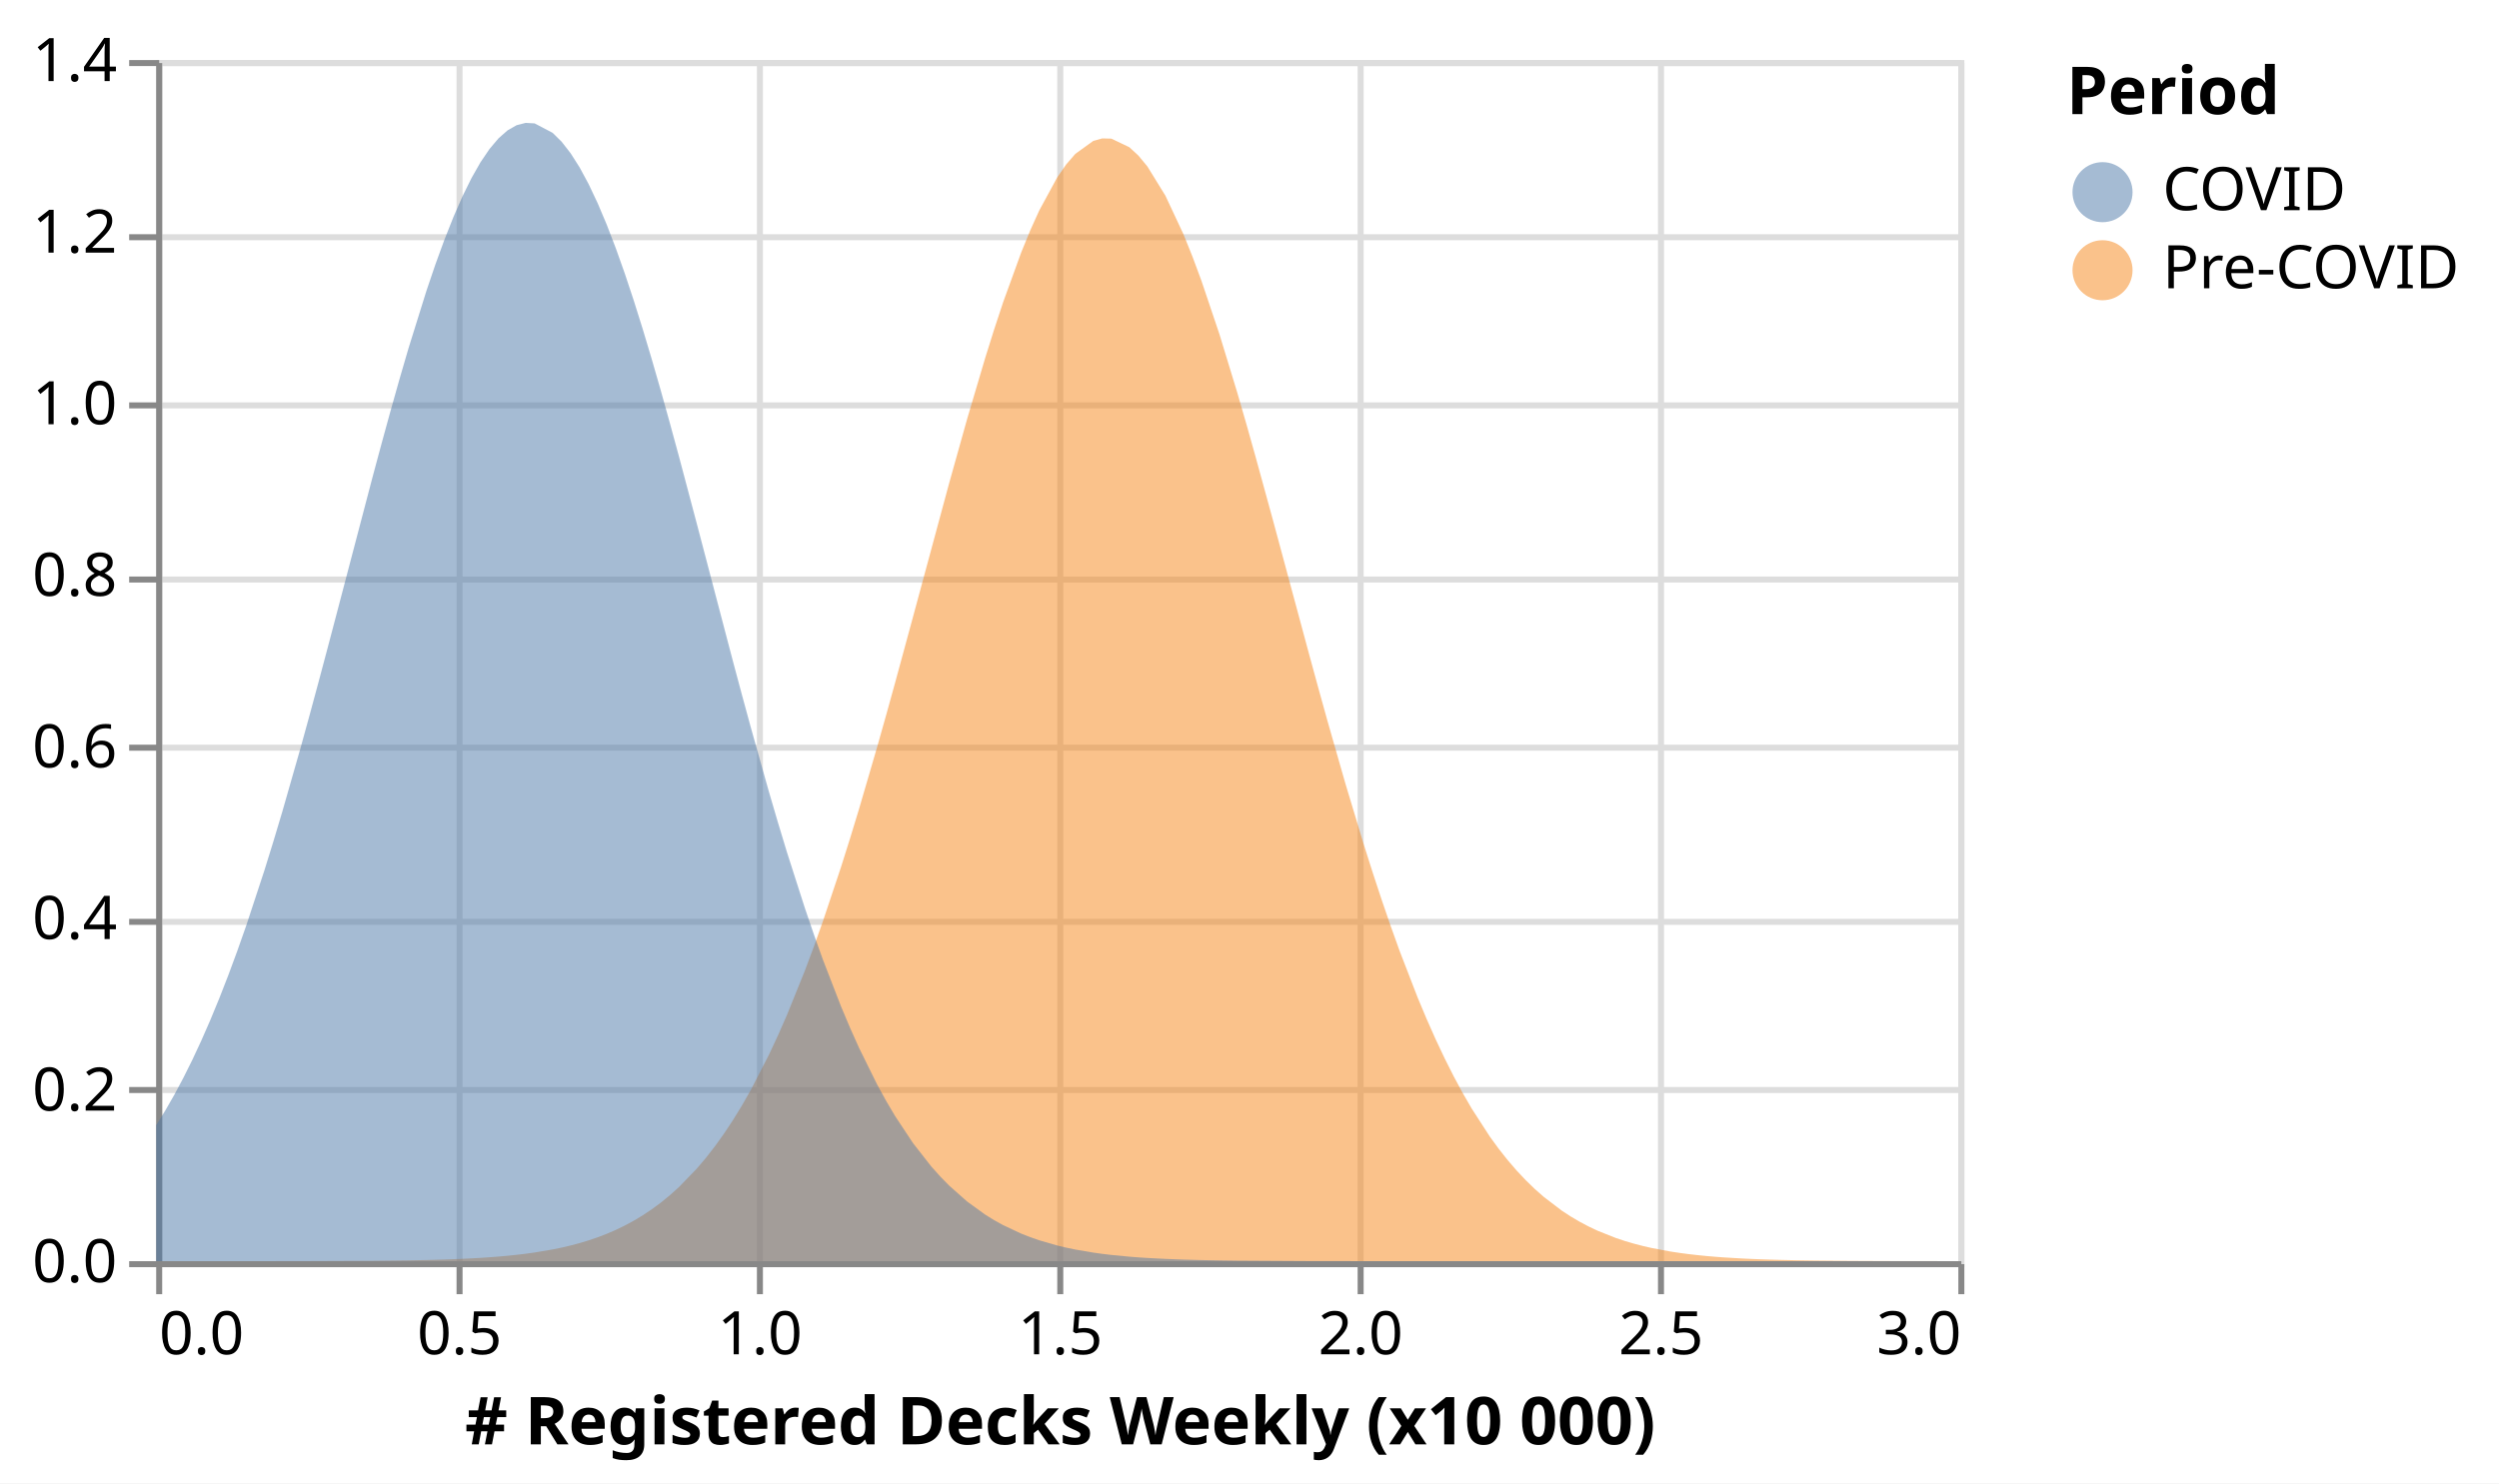
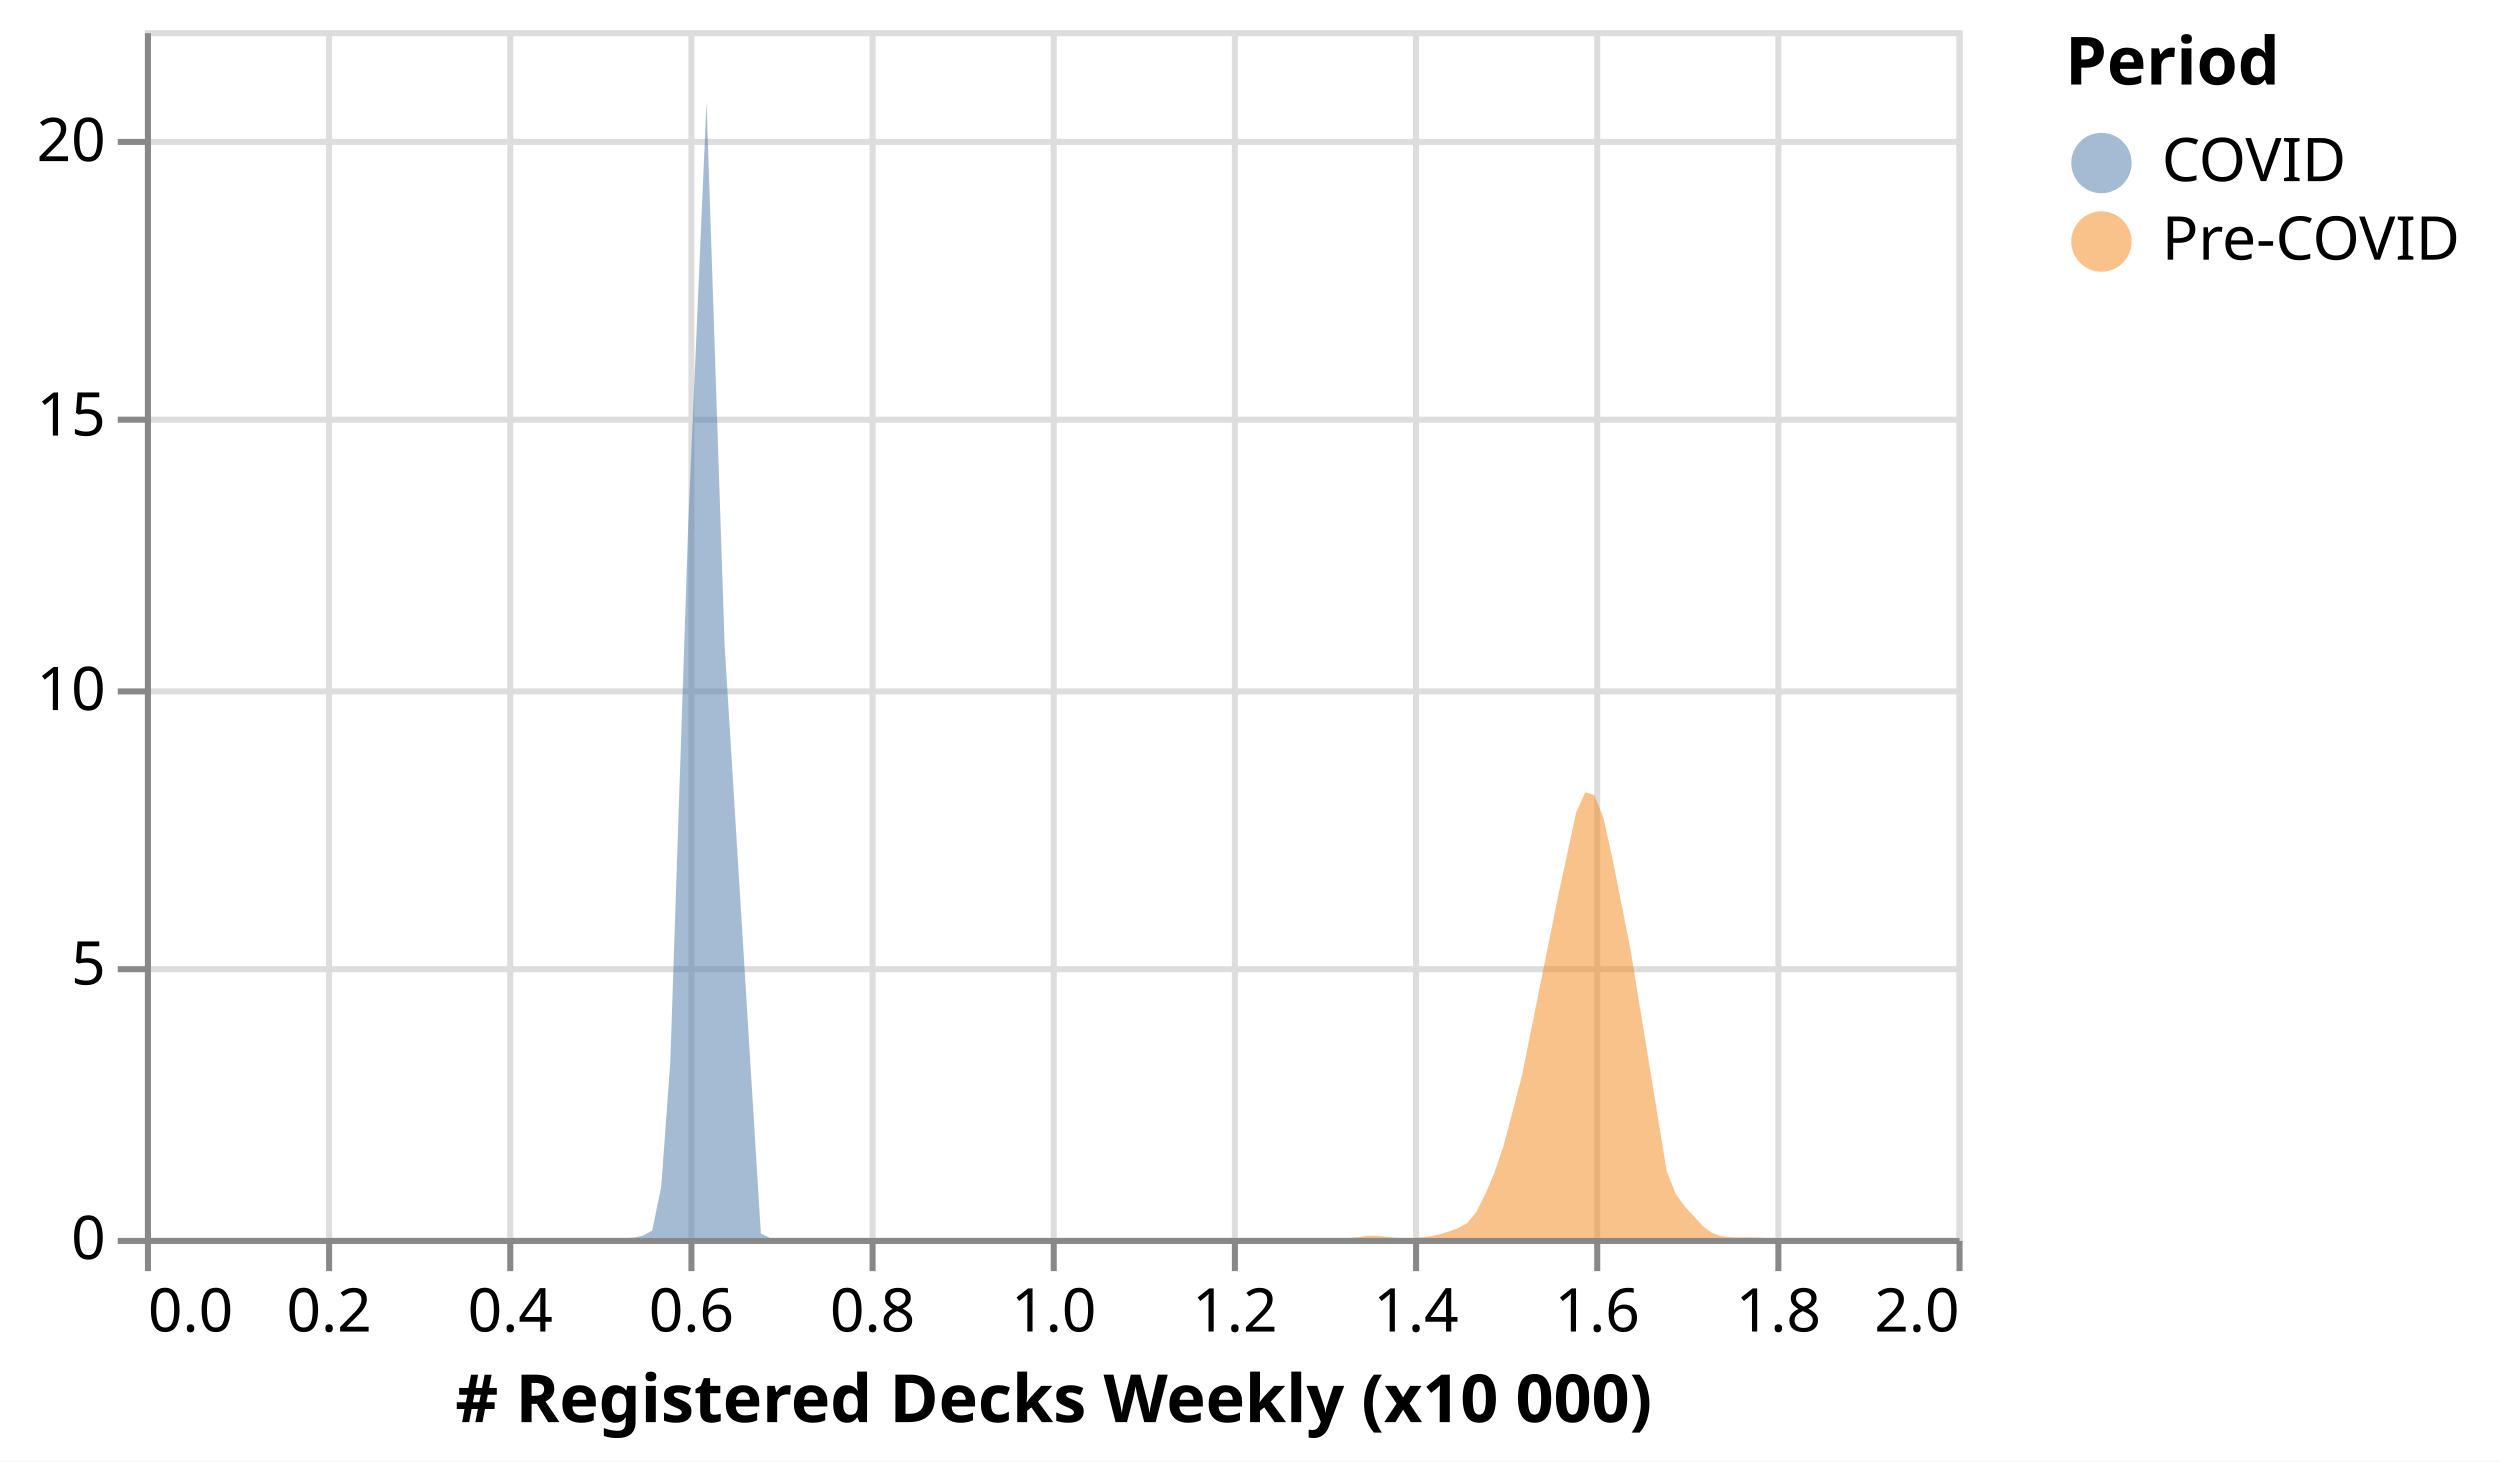
- <svg xmlns="http://www.w3.org/2000/svg" version="1.1" class="marks" width="416" height="247" viewBox="0 0 416 247">
-   <rect width="416" height="247" fill="white" />
-   <g fill="none" stroke-miterlimit="10" transform="translate(26,10)">
+ <svg xmlns="http://www.w3.org/2000/svg" version="1.1" class="marks" width="414" height="242" viewBox="0 0 414 242">
+   <rect width="414" height="242" fill="white" />
+   <g fill="none" stroke-miterlimit="10" transform="translate(24,5)">
    <g class="mark-group role-frame root" role="graphics-object" aria-roledescription="group mark container">
      <g transform="translate(0,0)">
        <path class="background" aria-hidden="true" d="M0.5,0.5h300v200h-300Z" stroke="#ddd" />
        <g>
-           <g class="mark-group role-axis" role="graphics-symbol" aria-roledescription="axis" aria-label="X-axis for a linear scale with values from 0.0 to 3.0">
+           <g class="mark-group role-axis" role="graphics-symbol" aria-roledescription="axis" aria-label="X-axis for a linear scale with values from 0.0 to 2.0">
            <g transform="translate(0.5,200.5)">
              <path class="background" aria-hidden="true" d="M0,0h0v0h0Z" pointer-events="none" />
              <g>
                <g class="mark-rule role-axis-grid" pointer-events="none">
                  <line transform="translate(0,-200)" x2="0" y2="200" stroke="#ddd" stroke-width="1" opacity="1" />
-                   <line transform="translate(50,-200)" x2="0" y2="200" stroke="#ddd" stroke-width="1" opacity="1" />
-                   <line transform="translate(100,-200)" x2="0" y2="200" stroke="#ddd" stroke-width="1" opacity="1" />
+                   <line transform="translate(30,-200)" x2="0" y2="200" stroke="#ddd" stroke-width="1" opacity="1" />
+                   <line transform="translate(60,-200)" x2="0" y2="200" stroke="#ddd" stroke-width="1" opacity="1" />
+                   <line transform="translate(90,-200)" x2="0" y2="200" stroke="#ddd" stroke-width="1" opacity="1" />
+                   <line transform="translate(120,-200)" x2="0" y2="200" stroke="#ddd" stroke-width="1" opacity="1" />
                  <line transform="translate(150,-200)" x2="0" y2="200" stroke="#ddd" stroke-width="1" opacity="1" />
-                   <line transform="translate(200,-200)" x2="0" y2="200" stroke="#ddd" stroke-width="1" opacity="1" />
-                   <line transform="translate(250,-200)" x2="0" y2="200" stroke="#ddd" stroke-width="1" opacity="1" />
+                   <line transform="translate(180,-200)" x2="0" y2="200" stroke="#ddd" stroke-width="1" opacity="1" />
+                   <line transform="translate(210,-200)" x2="0" y2="200" stroke="#ddd" stroke-width="1" opacity="1" />
+                   <line transform="translate(240,-200)" x2="0" y2="200" stroke="#ddd" stroke-width="1" opacity="1" />
+                   <line transform="translate(270,-200)" x2="0" y2="200" stroke="#ddd" stroke-width="1" opacity="1" />
                  <line transform="translate(300,-200)" x2="0" y2="200" stroke="#ddd" stroke-width="1" opacity="1" />
                </g>
              </g>
              <path class="foreground" aria-hidden="true" d="" pointer-events="none" display="none" />
            </g>
          </g>
-           <g class="mark-group role-axis" role="graphics-symbol" aria-roledescription="axis" aria-label="Y-axis for a linear scale with values from 0.0 to 1.4">
+           <g class="mark-group role-axis" role="graphics-symbol" aria-roledescription="axis" aria-label="Y-axis for a linear scale with values from 0 to 22">
            <g transform="translate(0.5,0.5)">
              <path class="background" aria-hidden="true" d="M0,0h0v0h0Z" pointer-events="none" />
              <g>
                <g class="mark-rule role-axis-grid" pointer-events="none">
                  <line transform="translate(0,200)" x2="300" y2="0" stroke="#ddd" stroke-width="1" opacity="1" />
-                   <line transform="translate(0,171)" x2="300" y2="0" stroke="#ddd" stroke-width="1" opacity="1" />
-                   <line transform="translate(0,143)" x2="300" y2="0" stroke="#ddd" stroke-width="1" opacity="1" />
-                   <line transform="translate(0,114)" x2="300" y2="0" stroke="#ddd" stroke-width="1" opacity="1" />
-                   <line transform="translate(0,86)" x2="300" y2="0" stroke="#ddd" stroke-width="1" opacity="1" />
-                   <line transform="translate(0,57)" x2="300" y2="0" stroke="#ddd" stroke-width="1" opacity="1" />
-                   <line transform="translate(0,29)" x2="300" y2="0" stroke="#ddd" stroke-width="1" opacity="1" />
-                   <line transform="translate(0,0)" x2="300" y2="0" stroke="#ddd" stroke-width="1" opacity="1" />
+                   <line transform="translate(0,155)" x2="300" y2="0" stroke="#ddd" stroke-width="1" opacity="1" />
+                   <line transform="translate(0,109)" x2="300" y2="0" stroke="#ddd" stroke-width="1" opacity="1" />
+                   <line transform="translate(0,64)" x2="300" y2="0" stroke="#ddd" stroke-width="1" opacity="1" />
+                   <line transform="translate(0,18)" x2="300" y2="0" stroke="#ddd" stroke-width="1" opacity="1" />
                </g>
              </g>
              <path class="foreground" aria-hidden="true" d="" pointer-events="none" display="none" />
            </g>
          </g>
-           <g class="mark-group role-axis" role="graphics-symbol" aria-roledescription="axis" aria-label="X-axis titled '# Registered Decks Weekly (x10 000)' for a linear scale with values from 0.0 to 3.0">
+           <g class="mark-group role-axis" role="graphics-symbol" aria-roledescription="axis" aria-label="X-axis titled '# Registered Decks Weekly (x10 000)' for a linear scale with values from 0.0 to 2.0">
            <g transform="translate(0.5,200.5)">
              <path class="background" aria-hidden="true" d="M0,0h0v0h0Z" pointer-events="none" />
              <g>
                <g class="mark-rule role-axis-tick" pointer-events="none">
                  <line transform="translate(0,0)" x2="0" y2="5" stroke="#888" stroke-width="1" opacity="1" />
-                   <line transform="translate(50,0)" x2="0" y2="5" stroke="#888" stroke-width="1" opacity="1" />
-                   <line transform="translate(100,0)" x2="0" y2="5" stroke="#888" stroke-width="1" opacity="1" />
+                   <line transform="translate(30,0)" x2="0" y2="5" stroke="#888" stroke-width="1" opacity="1" />
+                   <line transform="translate(60,0)" x2="0" y2="5" stroke="#888" stroke-width="1" opacity="1" />
+                   <line transform="translate(90,0)" x2="0" y2="5" stroke="#888" stroke-width="1" opacity="1" />
+                   <line transform="translate(120,0)" x2="0" y2="5" stroke="#888" stroke-width="1" opacity="1" />
                  <line transform="translate(150,0)" x2="0" y2="5" stroke="#888" stroke-width="1" opacity="1" />
-                   <line transform="translate(200,0)" x2="0" y2="5" stroke="#888" stroke-width="1" opacity="1" />
-                   <line transform="translate(250,0)" x2="0" y2="5" stroke="#888" stroke-width="1" opacity="1" />
+                   <line transform="translate(180,0)" x2="0" y2="5" stroke="#888" stroke-width="1" opacity="1" />
+                   <line transform="translate(210,0)" x2="0" y2="5" stroke="#888" stroke-width="1" opacity="1" />
+                   <line transform="translate(240,0)" x2="0" y2="5" stroke="#888" stroke-width="1" opacity="1" />
+                   <line transform="translate(270,0)" x2="0" y2="5" stroke="#888" stroke-width="1" opacity="1" />
                  <line transform="translate(300,0)" x2="0" y2="5" stroke="#888" stroke-width="1" opacity="1" />
                </g>
                <g class="mark-text role-axis-label" pointer-events="none">
                  <text text-anchor="start" transform="translate(0,15)" font-family="sans-serif" font-size="10px" fill="#000" opacity="1">0.0</text>
-                   <text text-anchor="middle" transform="translate(50,15)" font-family="sans-serif" font-size="10px" fill="#000" opacity="1">0.5</text>
-                   <text text-anchor="middle" transform="translate(100,15)" font-family="sans-serif" font-size="10px" fill="#000" opacity="1">1.0</text>
-                   <text text-anchor="middle" transform="translate(150,15)" font-family="sans-serif" font-size="10px" fill="#000" opacity="1">1.5</text>
-                   <text text-anchor="middle" transform="translate(200,15)" font-family="sans-serif" font-size="10px" fill="#000" opacity="1">2.0</text>
-                   <text text-anchor="middle" transform="translate(250,15)" font-family="sans-serif" font-size="10px" fill="#000" opacity="1">2.5</text>
-                   <text text-anchor="end" transform="translate(300,15)" font-family="sans-serif" font-size="10px" fill="#000" opacity="1">3.0</text>
+                   <text text-anchor="middle" transform="translate(30,15)" font-family="sans-serif" font-size="10px" fill="#000" opacity="1">0.2</text>
+                   <text text-anchor="middle" transform="translate(60,15)" font-family="sans-serif" font-size="10px" fill="#000" opacity="1">0.4</text>
+                   <text text-anchor="middle" transform="translate(90,15)" font-family="sans-serif" font-size="10px" fill="#000" opacity="1">0.6</text>
+                   <text text-anchor="middle" transform="translate(120,15)" font-family="sans-serif" font-size="10px" fill="#000" opacity="1">0.8</text>
+                   <text text-anchor="middle" transform="translate(150,15)" font-family="sans-serif" font-size="10px" fill="#000" opacity="1">1.0</text>
+                   <text text-anchor="middle" transform="translate(180,15)" font-family="sans-serif" font-size="10px" fill="#000" opacity="1">1.2</text>
+                   <text text-anchor="middle" transform="translate(210,15)" font-family="sans-serif" font-size="10px" fill="#000" opacity="1">1.4</text>
+                   <text text-anchor="middle" transform="translate(240,15)" font-family="sans-serif" font-size="10px" fill="#000" opacity="1">1.6</text>
+                   <text text-anchor="middle" transform="translate(270,15)" font-family="sans-serif" font-size="10px" fill="#000" opacity="1">1.8</text>
+                   <text text-anchor="end" transform="translate(300,15)" font-family="sans-serif" font-size="10px" fill="#000" opacity="1">2.0</text>
                </g>
                <g class="mark-rule role-axis-domain" pointer-events="none">
                  <line transform="translate(0,0)" x2="300" y2="0" stroke="#888" stroke-width="1" opacity="1" />
                </g>
                <g class="mark-text role-axis-title" pointer-events="none">
                  <text text-anchor="middle" transform="translate(150,30)" font-family="sans-serif" font-size="11px" font-weight="bold" fill="#000" opacity="1"># Registered Decks Weekly (x10 000)</text>
                </g>
              </g>
              <path class="foreground" aria-hidden="true" d="" pointer-events="none" display="none" />
            </g>
          </g>
-           <g class="mark-group role-axis" role="graphics-symbol" aria-roledescription="axis" aria-label="Y-axis for a linear scale with values from 0.0 to 1.4">
+           <g class="mark-group role-axis" role="graphics-symbol" aria-roledescription="axis" aria-label="Y-axis for a linear scale with values from 0 to 22">
            <g transform="translate(0.5,0.5)">
              <path class="background" aria-hidden="true" d="M0,0h0v0h0Z" pointer-events="none" />
              <g>
                <g class="mark-rule role-axis-tick" pointer-events="none">
                  <line transform="translate(0,200)" x2="-5" y2="0" stroke="#888" stroke-width="1" opacity="1" />
-                   <line transform="translate(0,171)" x2="-5" y2="0" stroke="#888" stroke-width="1" opacity="1" />
-                   <line transform="translate(0,143)" x2="-5" y2="0" stroke="#888" stroke-width="1" opacity="1" />
-                   <line transform="translate(0,114)" x2="-5" y2="0" stroke="#888" stroke-width="1" opacity="1" />
-                   <line transform="translate(0,86)" x2="-5" y2="0" stroke="#888" stroke-width="1" opacity="1" />
-                   <line transform="translate(0,57)" x2="-5" y2="0" stroke="#888" stroke-width="1" opacity="1" />
-                   <line transform="translate(0,29)" x2="-5" y2="0" stroke="#888" stroke-width="1" opacity="1" />
-                   <line transform="translate(0,0)" x2="-5" y2="0" stroke="#888" stroke-width="1" opacity="1" />
+                   <line transform="translate(0,155)" x2="-5" y2="0" stroke="#888" stroke-width="1" opacity="1" />
+                   <line transform="translate(0,109)" x2="-5" y2="0" stroke="#888" stroke-width="1" opacity="1" />
+                   <line transform="translate(0,64)" x2="-5" y2="0" stroke="#888" stroke-width="1" opacity="1" />
+                   <line transform="translate(0,18)" x2="-5" y2="0" stroke="#888" stroke-width="1" opacity="1" />
                </g>
                <g class="mark-text role-axis-label" pointer-events="none">
-                   <text text-anchor="end" transform="translate(-7,203)" font-family="sans-serif" font-size="10px" fill="#000" opacity="1">0.0</text>
-                   <text text-anchor="end" transform="translate(-7,174.4286)" font-family="sans-serif" font-size="10px" fill="#000" opacity="1">0.2</text>
-                   <text text-anchor="end" transform="translate(-7,145.8571)" font-family="sans-serif" font-size="10px" fill="#000" opacity="1">0.4</text>
-                   <text text-anchor="end" transform="translate(-7,117.2857)" font-family="sans-serif" font-size="10px" fill="#000" opacity="1">0.6</text>
-                   <text text-anchor="end" transform="translate(-7,88.71429)" font-family="sans-serif" font-size="10px" fill="#000" opacity="1">0.8</text>
-                   <text text-anchor="end" transform="translate(-7,60.14286)" font-family="sans-serif" font-size="10px" fill="#000" opacity="1">1.0</text>
-                   <text text-anchor="end" transform="translate(-7,31.57143)" font-family="sans-serif" font-size="10px" fill="#000" opacity="1">1.2</text>
-                   <text text-anchor="end" transform="translate(-7,3)" font-family="sans-serif" font-size="10px" fill="#000" opacity="1">1.4</text>
+                   <text text-anchor="end" transform="translate(-7,203)" font-family="sans-serif" font-size="10px" fill="#000" opacity="1">0</text>
+                   <text text-anchor="end" transform="translate(-7,157.5455)" font-family="sans-serif" font-size="10px" fill="#000" opacity="1">5</text>
+                   <text text-anchor="end" transform="translate(-7,112.0909)" font-family="sans-serif" font-size="10px" fill="#000" opacity="1">10</text>
+                   <text text-anchor="end" transform="translate(-7,66.63636)" font-family="sans-serif" font-size="10px" fill="#000" opacity="1">15</text>
+                   <text text-anchor="end" transform="translate(-7,21.18182)" font-family="sans-serif" font-size="10px" fill="#000" opacity="1">20</text>
                </g>
                <g class="mark-rule role-axis-domain" pointer-events="none">
                  <line transform="translate(0,200)" x2="0" y2="-200" stroke="#888" stroke-width="1" opacity="1" />
                </g>
              </g>
              <path class="foreground" aria-hidden="true" d="" pointer-events="none" display="none" />
            </g>
          </g>
          <g class="mark-group role-scope pathgroup" role="graphics-object" aria-roledescription="group mark container">
            <g transform="translate(0,0)">
              <path class="background" aria-hidden="true" d="M0,0h300v200h-300Z" />
              <g>
                <g class="mark-area role-mark marks" role="graphics-symbol" aria-roledescription="area mark container">
-                   <path d="M0,200L12,199.998L24,199.988L36,199.938L42,199.867L45,199.807L48,199.724L49.5,199.67L51,199.608L52.5,199.534L54,199.449L55.5,199.349L57,199.233L58.5,199.098L60,198.942L61.5,198.763L63,198.556L66,198.047L67.5,197.738L69,197.385L70.5,196.985L72,196.531L73.5,196.02L75,195.444L76.5,194.797L78,194.072L79.5,193.263L81,192.362L82.5,191.361L84,190.253L85.5,189.029L87,187.681L90,184.581L91.5,182.811L93,180.885L94.5,178.794L96,176.531L97.5,174.089L99,171.463L102,165.633L103.5,162.423L105,159.012L108,151.584L109.5,147.57L111,143.361L114,134.379L115.5,129.623L117,124.704L120,114.434L121.5,109.116L123,103.7L126,92.662L132,70.463L135,59.748L138,49.609L139.5,44.832L141,40.291L144,32.03L145.5,28.365L147,25.044L150,19.525L151.5,17.364L153,15.625L156,13.457L157.5,13.045L159,13.084L162,14.516L163.5,15.898L165,17.712L168,22.581L171,28.985L172.5,32.709L174,36.749L177,45.663L180,55.499L181.5,60.687L183,66.014L186,76.962L192,99.224L193.5,104.708L195,110.112L198,120.599L201,130.539L202.5,135.268L204,139.822L205.5,144.19L207,148.367L210,156.127L211.5,159.705L213,163.081L214.5,166.256L216,169.233L217.5,172.015L219,174.607L222,179.245L223.5,181.304L225,183.2L226.5,184.94L228,186.532L229.5,187.986L231,189.308L234,191.594L235.5,192.574L237,193.455L238.5,194.246L240,194.953L243,196.146L244.5,196.644L246,197.085L247.5,197.475L249,197.817L252,198.381L253.5,198.611L255,198.811L256.5,198.984L258,199.135L259.5,199.265L261,199.377L264,199.555L265.5,199.626L267,199.686L268.5,199.737L270,199.78L273,199.848L276,199.895L282,199.952L288,199.979L300,199.996L300,200L288,200L282,200L276,200L273,200L270,200L268.5,200L267,200L265.5,200L264,200L261,200L259.5,200L258,200L256.5,200L255,200L253.5,200L252,200L249,200L247.5,200L246,200L244.5,200L243,200L240,200L238.5,200L237,200L235.5,200L234,200L231,200L229.5,200L228,200L226.5,200L225,200L223.5,200L222,200L219,200L217.5,200L216,200L214.5,200L213,200L211.5,200L210,200L207,200L205.5,200L204,200L202.5,200L201,200L198,200L195,200L193.5,200L192,200L186,200L183,200L181.5,200L180,200L177,200L174,200L172.5,200L171,200L168,200L165,200L163.5,200L162,200L159,200L157.5,200L156,200L153,200L151.5,200L150,200L147,200L145.5,200L144,200L141,200L139.5,200L138,200L135,200L132,200L126,200L123,200L121.5,200L120,200L117,200L115.5,200L114,200L111,200L109.5,200L108,200L105,200L103.5,200L102,200L99,200L97.5,200L96,200L94.5,200L93,200L91.5,200L90,200L87,200L85.5,200L84,200L82.5,200L81,200L79.5,200L78,200L76.5,200L75,200L73.5,200L72,200L70.5,200L69,200L67.5,200L66,200L63,200L61.5,200L60,200L58.5,200L57,200L55.5,200L54,200L52.5,200L51,200L49.5,200L48,200L45,200L42,200L36,200L24,200L12,200L0,200Z" fill="#f58518" opacity="0.5" />
+                   <path d="M0,200L12,200L24,200L36,200L48,200L60,200L72,200L84,200L96,200L108,200L120,200L132,200L144,200L156,200L168,200L180,200L192,200L198,199.999L199.5,199.976L201,199.854L202.5,199.64L204,199.62L205.5,199.818L207,199.961L208.5,199.995L210,199.983L211.5,199.903L213,199.705L214.5,199.37L216,198.908L217.5,198.359L219,197.526L220.5,195.675L222,192.654L223.5,189.133L225,184.711L228,173.286L234,143.476L237,129.596L238.5,126.202L240,126.641L241.5,130.328L243,137.045L246,152.178L252,188.92L253.5,192.707L255,194.785L258,198.045L259.5,199.166L261,199.691L262.5,199.892L264,199.934L265.5,199.908L267,199.938L268.5,199.985L270,199.999L276,200L288,200L300,200L300,200L288,200L276,200L270,200L268.5,200L267,200L265.5,200L264,200L262.5,200L261,200L259.5,200L258,200L255,200L253.5,200L252,200L246,200L243,200L241.5,200L240,200L238.5,200L237,200L234,200L228,200L225,200L223.5,200L222,200L220.5,200L219,200L217.5,200L216,200L214.5,200L213,200L211.5,200L210,200L208.5,200L207,200L205.5,200L204,200L202.5,200L201,200L199.5,200L198,200L192,200L180,200L168,200L156,200L144,200L132,200L120,200L108,200L96,200L84,200L72,200L60,200L48,200L36,200L24,200L12,200L0,200Z" fill="#f58518" opacity="0.5" />
                </g>
              </g>
              <path class="foreground" aria-hidden="true" d="" display="none" />
            </g>
            <g transform="translate(0,0)">
              <path class="background" aria-hidden="true" d="M0,0h300v200h-300Z" />
              <g>
                <g class="mark-area role-mark marks" role="graphics-symbol" aria-roledescription="area mark container">
-                   <path d="M0,177.359L1.5,174.938L3,172.326L4.5,169.519L6,166.51L7.5,163.295L9,159.872L10.5,156.239L12,152.395L13.5,148.343L15,144.085L18,134.975L19.5,130.138L21,125.129L24,114.647L25.5,109.207L27,103.661L28.5,98.03L30,92.339L36,69.502L37.5,63.922L39,58.456L40.5,53.137L42,47.997L45,38.382L46.5,33.97L48,29.862L49.5,26.085L51,22.666L52.5,19.63L54,16.998L55.5,14.789L57,13.019L58.5,11.702L60,10.847L61.5,10.461L63,10.546L66,12.124L67.5,13.605L69,15.534L70.5,17.897L72,20.677L73.5,23.854L75,27.404L76.5,31.304L78,35.525L79.5,40.039L81,44.816L82.5,49.825L84,55.033L85.5,60.409L87,65.919L90,77.217L96,100.066L97.5,105.669L99,111.179L102,121.839L103.5,126.952L105,131.901L108,141.255L109.5,145.642L111,149.827L114,157.572L115.5,161.13L117,164.478L120,170.554L121.5,173.29L123,175.832L126,180.361L129,184.199L130.5,185.88L132,187.413L135,190.073L138,192.248L139.5,193.176L141,194.007L144,195.412L145.5,196.001L147,196.523L150,197.391L151.5,197.748L153,198.062L156,198.574L157.5,198.782L159,198.962L162,199.251L163.5,199.367L165,199.465L168,199.622L171,199.736L174,199.817L177,199.874L180,199.915L192,199.984L204,199.997L216,200L228,200L240,200L252,200L264,200L276,200L288,200L300,200L300,200L288,200L276,200L264,200L252,200L240,200L228,200L216,200L204,200L192,200L180,200L177,200L174,200L171,200L168,200L165,200L163.5,200L162,200L159,200L157.5,200L156,200L153,200L151.5,200L150,200L147,200L145.5,200L144,200L141,200L139.5,200L138,200L135,200L132,200L130.5,200L129,200L126,200L123,200L121.5,200L120,200L117,200L115.5,200L114,200L111,200L109.5,200L108,200L105,200L103.5,200L102,200L99,200L97.5,200L96,200L90,200L87,200L85.5,200L84,200L82.5,200L81,200L79.5,200L78,200L76.5,200L75,200L73.5,200L72,200L70.5,200L69,200L67.5,200L66,200L63,200L61.5,200L60,200L58.5,200L57,200L55.5,200L54,200L52.5,200L51,200L49.5,200L48,200L46.5,200L45,200L42,200L40.5,200L39,200L37.5,200L36,200L30,200L28.5,200L27,200L25.5,200L24,200L21,200L19.5,200L18,200L15,200L13.5,200L12,200L10.5,200L9,200L7.5,200L6,200L4.5,200L3,200L1.5,200L0,200Z" fill="#4c78a8" opacity="0.5" />
+                   <path d="M0,200L12,200L24,200L36,200L48,200L60,200L72,200L78,200L79.5,200L81,199.946L82.5,199.617L84,198.775L85.5,191.515L87,170.903L90,81.031L93,11.778L96,101.847L102,199.279L103.5,199.996L105,200L108,200L120,200L132,200L144,200L156,200L168,200L180,200L192,200L204,200L216,200L228,200L240,200L252,200L264,200L276,200L288,200L300,200L300,200L288,200L276,200L264,200L252,200L240,200L228,200L216,200L204,200L192,200L180,200L168,200L156,200L144,200L132,200L120,200L108,200L105,200L103.5,200L102,200L96,200L93,200L90,200L87,200L85.5,200L84,200L82.5,200L81,200L79.5,200L78,200L72,200L60,200L48,200L36,200L24,200L12,200L0,200Z" fill="#4c78a8" opacity="0.5" />
                </g>
              </g>
              <path class="foreground" aria-hidden="true" d="" display="none" />
            </g>
          </g>
          <g class="mark-group role-legend" role="graphics-symbol" aria-roledescription="legend" aria-label="Symbol legend titled 'Period' for fill color with 2 values: COVID, Pre-COVID">
            <g transform="translate(318,0)">
              <path class="background" aria-hidden="true" d="M0,0h67v40h-67Z" pointer-events="none" />
              <g>
                <g class="mark-group role-legend-entry">
                  <g transform="translate(0,16)">
                    <path class="background" aria-hidden="true" d="M0,0h0v0h0Z" pointer-events="none" />
                    <g>
                      <g class="mark-group role-scope" role="graphics-object" aria-roledescription="group mark container">
                        <g transform="translate(0,0)">
                          <path class="background" aria-hidden="true" d="M0,0h66.562v11h-66.562Z" pointer-events="none" opacity="1" />
                          <g>
                            <g class="mark-symbol role-legend-symbol" pointer-events="none">
                              <path transform="translate(6,6)" d="M5,0A5,5,0,1,1,-5,0A5,5,0,1,1,5,0" fill="#4c78a8" stroke-width="1.5" opacity="0.5" />
                            </g>
                            <g class="mark-text role-legend-label" pointer-events="none">
                              <text text-anchor="start" transform="translate(16,9)" font-family="sans-serif" font-size="10px" fill="#000" opacity="1">COVID</text>
                            </g>
                          </g>
                          <path class="foreground" aria-hidden="true" d="" pointer-events="none" display="none" />
                        </g>
                        <g transform="translate(0,13)">
                          <path class="background" aria-hidden="true" d="M0,0h66.562v11h-66.562Z" pointer-events="none" opacity="1" />
                          <g>
                            <g class="mark-symbol role-legend-symbol" pointer-events="none">
                              <path transform="translate(6,6)" d="M5,0A5,5,0,1,1,-5,0A5,5,0,1,1,5,0" fill="#f58518" stroke-width="1.5" opacity="0.5" />
                            </g>
                            <g class="mark-text role-legend-label" pointer-events="none">
                              <text text-anchor="start" transform="translate(16,9)" font-family="sans-serif" font-size="10px" fill="#000" opacity="1">Pre-COVID</text>
                            </g>
                          </g>
                          <path class="foreground" aria-hidden="true" d="" pointer-events="none" display="none" />
                        </g>
                      </g>
                    </g>
                    <path class="foreground" aria-hidden="true" d="" pointer-events="none" display="none" />
                  </g>
                </g>
                <g class="mark-text role-legend-title" pointer-events="none">
                  <text text-anchor="start" transform="translate(0,9)" font-family="sans-serif" font-size="11px" font-weight="bold" fill="#000" opacity="1">Period</text>
                </g>
              </g>
              <path class="foreground" aria-hidden="true" d="" pointer-events="none" display="none" />
            </g>
          </g>
        </g>
        <path class="foreground" aria-hidden="true" d="" display="none" />
      </g>
    </g>
  </g>
</svg>
